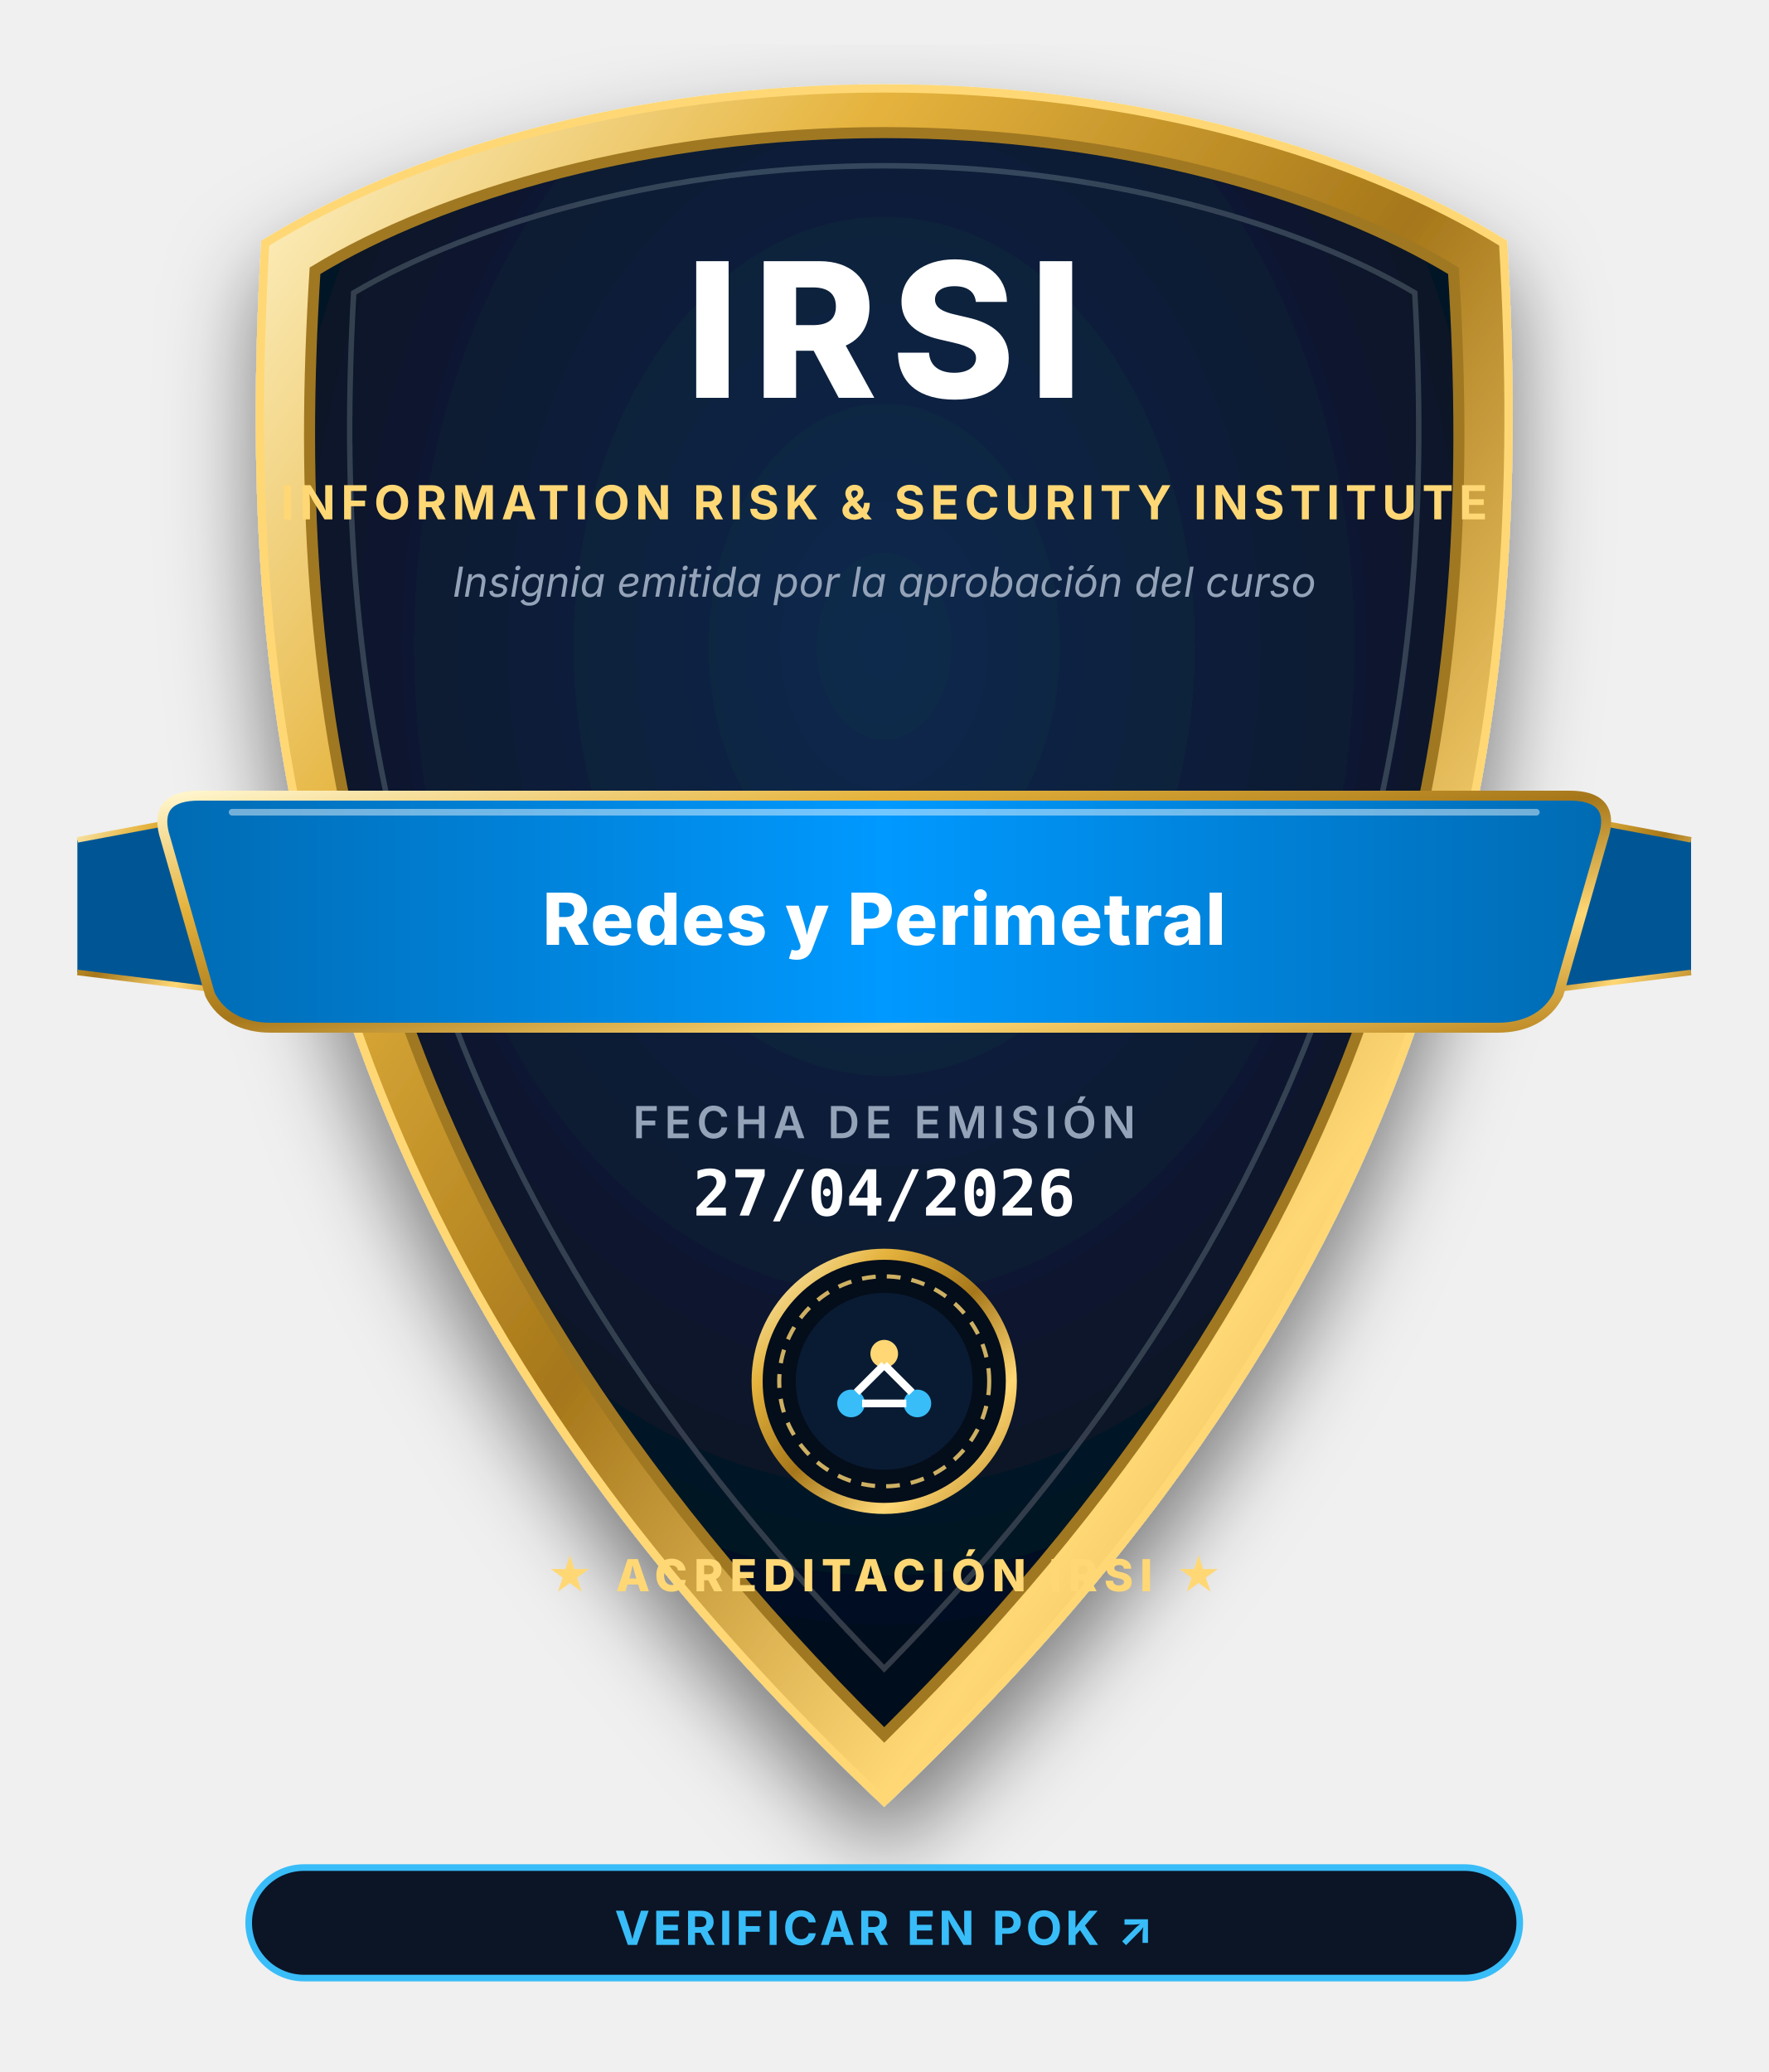
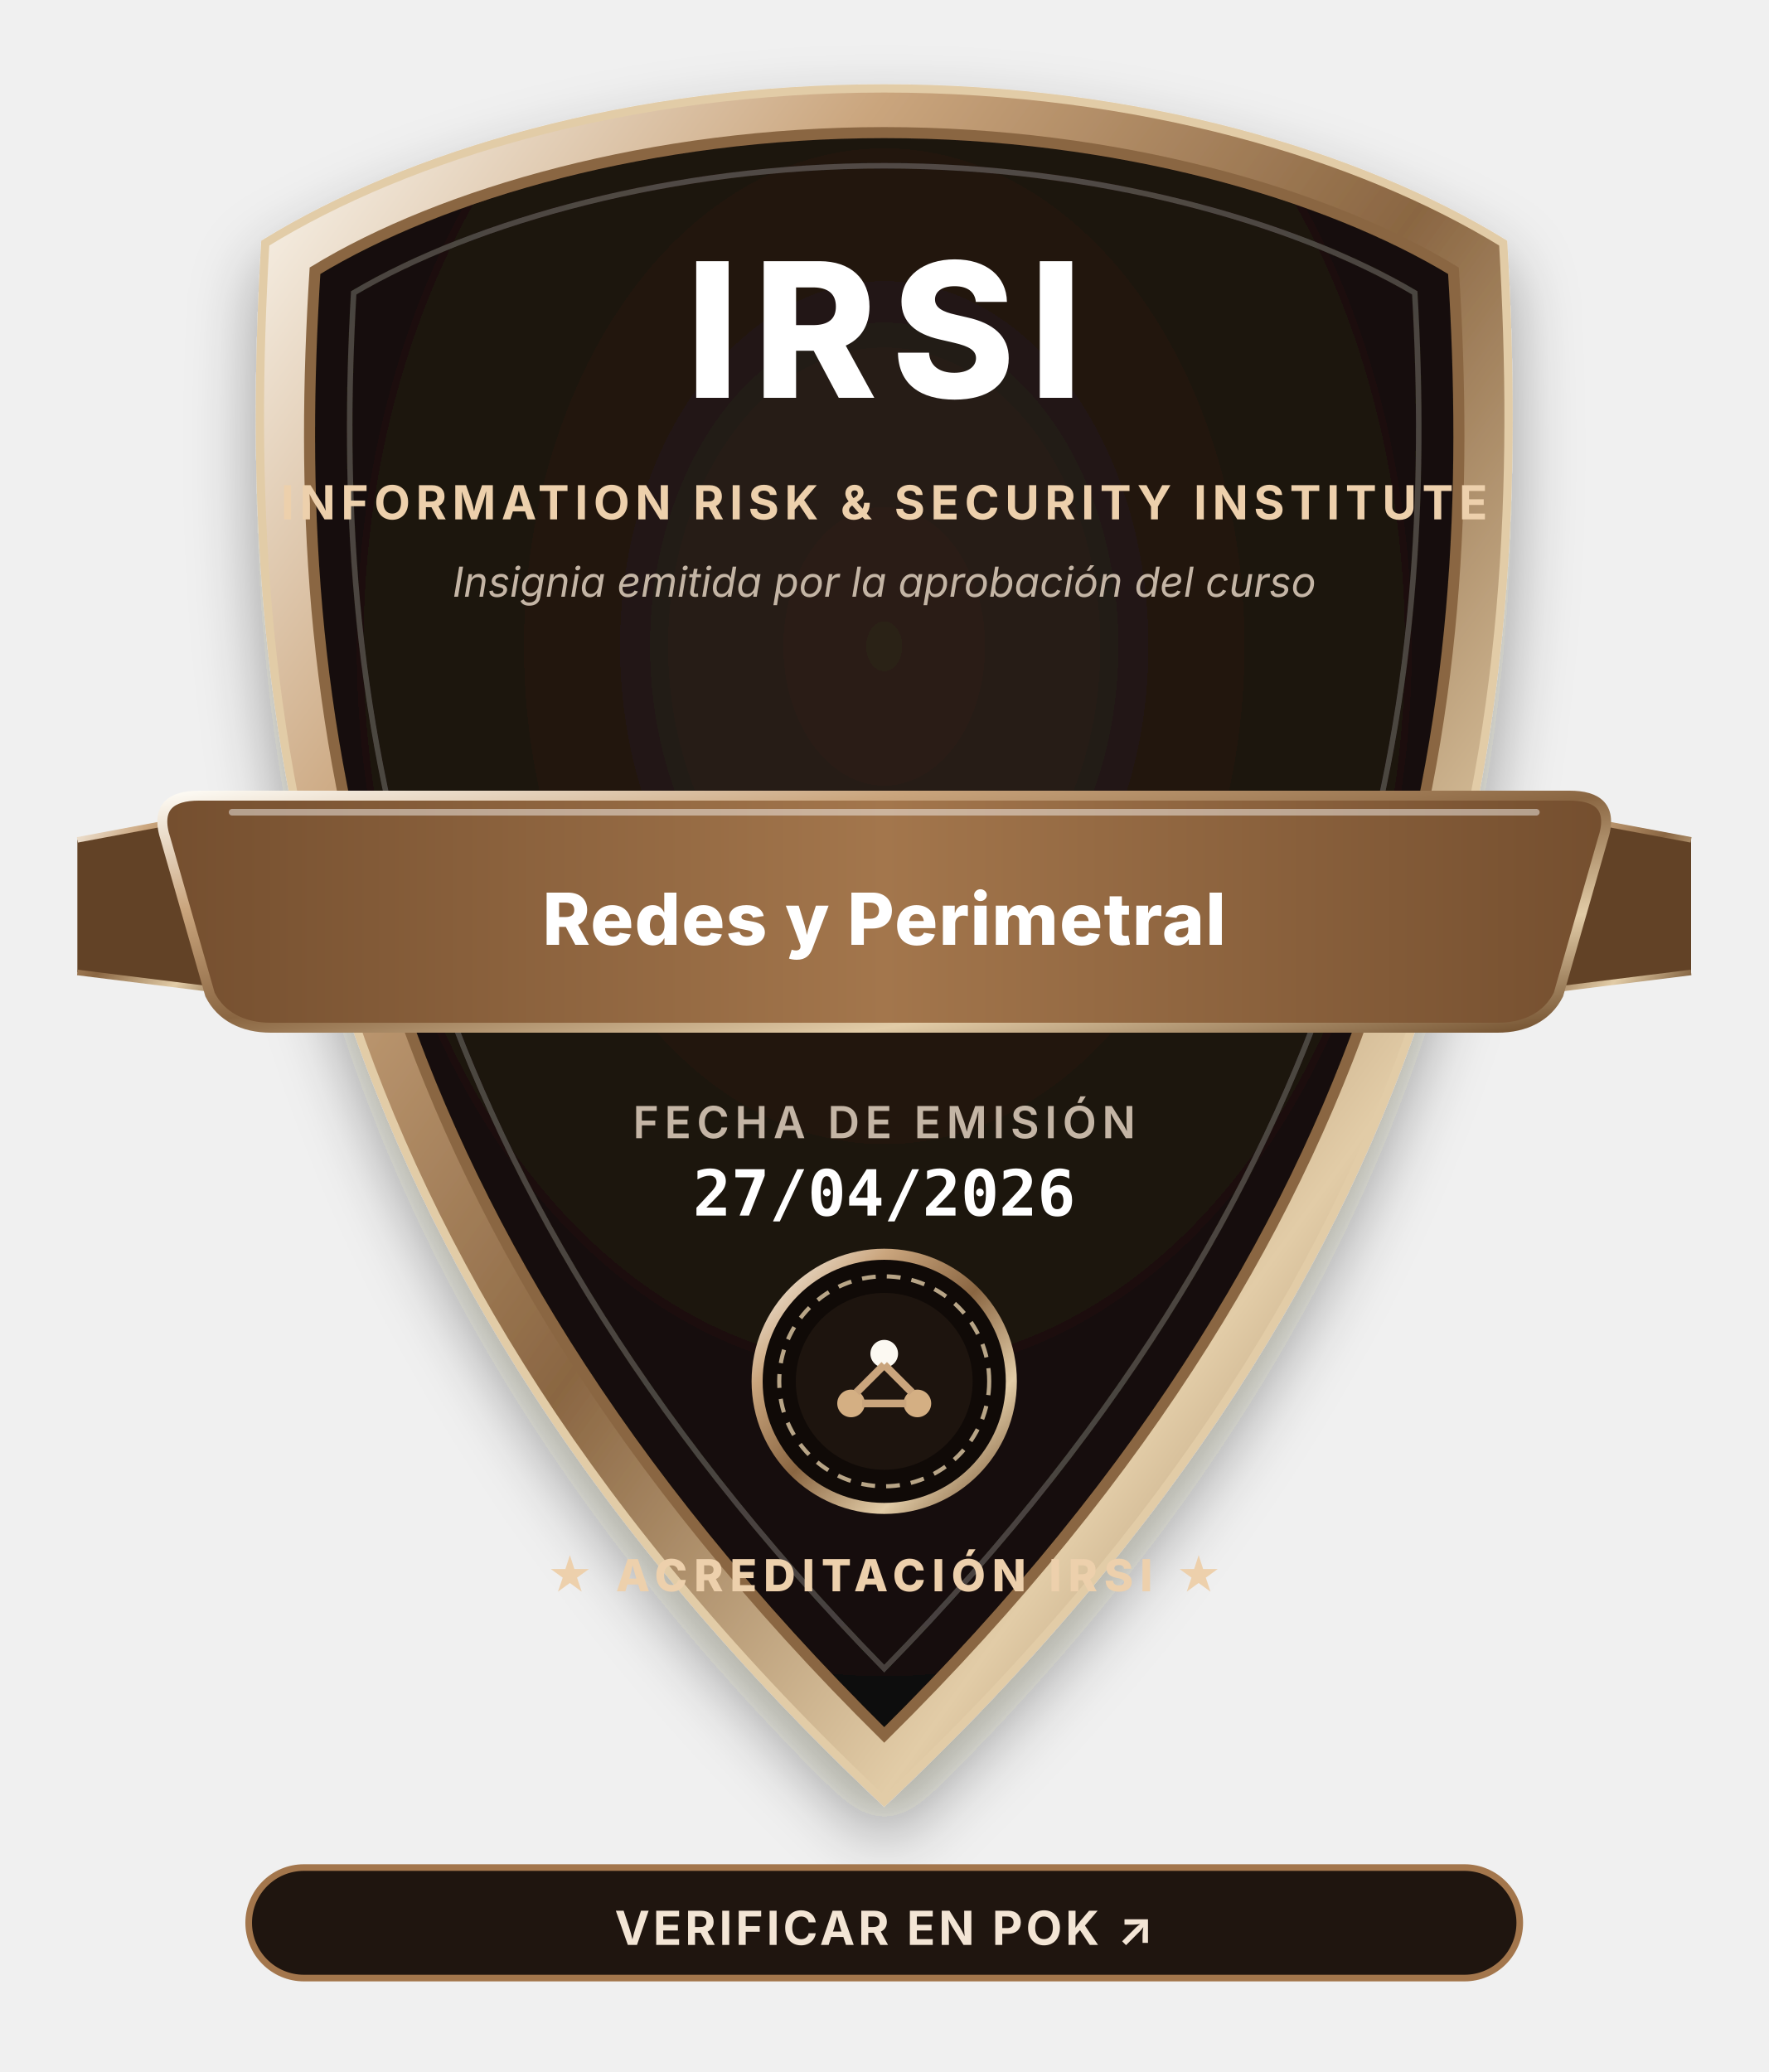
<svg xmlns="http://www.w3.org/2000/svg" viewBox="0 0 320 375" width="320" height="375">
  <defs>
    <linearGradient id="goldGrad_badge_redes" x1="0%" y1="0%" x2="100%" y2="100%">
-       <stop offset="0%" stop-color="#fff5cc" />
-       <stop offset="25%" stop-color="#e5b33d" />
-       <stop offset="50%" stop-color="#a6771a" />
-       <stop offset="75%" stop-color="#ffd875" />
-       <stop offset="100%" stop-color="#ba8722" />
+       <stop offset="0%" stop-color="#fcf9f2" />
+       <stop offset="25%" stop-color="#caa57d" />
+       <stop offset="50%" stop-color="#8a6642" />
+       <stop offset="75%" stop-color="#e2cca7" />
+       <stop offset="100%" stop-color="#6e4b29" />
    </linearGradient>
    <radialGradient id="shieldBg_badge_redes" cx="50%" cy="32%" r="68%">
-       <stop offset="0%" stop-color="#0f2b4e" />
-       <stop offset="55%" stop-color="#091b33" />
-       <stop offset="100%" stop-color="#040d1a" />
+       <stop offset="0%" stop-color="#2c2017" />
+       <stop offset="55%" stop-color="#1d140e" />
+       <stop offset="100%" stop-color="#100a07" />
    </radialGradient>
    <linearGradient id="ribbonGrad_badge_redes" x1="0%" y1="0%" x2="100%" y2="0%">
-       <stop offset="0%" stop-color="#006bb3" />
-       <stop offset="50%" stop-color="#0099ff" />
-       <stop offset="100%" stop-color="#006bb3" />
+       <stop offset="0%" stop-color="#754f2f" />
+       <stop offset="50%" stop-color="#a3764c" />
+       <stop offset="100%" stop-color="#754f2f" />
    </linearGradient>
    <filter id="shadow_badge_redes" x="-10%" y="-10%" width="120%" height="125%">
-       <feDropShadow dx="0" dy="8" stdDeviation="8" flood-color="#000000" flood-opacity="0.5" />
+       <feDropShadow dx="0" dy="6" stdDeviation="6" flood-color="#1f140e" flood-opacity="0.35" />
    </filter>
  </defs>
  <g filter="url(#shadow_badge_redes)">
-     <path d="M160,16 C206,16 246,28 272,44 C277,130 266,226 160,326 C54,226 43,130 48,44 C74,28 114,16 160,16 Z" fill="url(#goldGrad_badge_redes)" stroke="#ffd875" stroke-width="1.5" />
-     <path d="M160,24 C202,24 240,35 263,49 C268,128 257,218 160,314 C63,218 52,128 57,49 C80,35 118,24 160,24 Z" fill="url(#shieldBg_badge_redes)" stroke="#a07820" stroke-width="2" />
-     <path d="M160,30 C198,30 234,40 256,53 C260,124 250,210 160,302 C70,210 60,124 64,53 C86,40 122,30 160,30 Z" fill="none" stroke="rgba(255,255,255,0.18)" stroke-width="1" />
+     <path d="M160,16 C206,16 246,28 272,44 C277,130 266,226 160,326 C54,226 43,130 48,44 C74,28 114,16 160,16 Z" fill="url(#goldGrad_badge_redes)" stroke="#e2cca7" stroke-width="1.5" />
+     <path d="M160,24 C202,24 240,35 263,49 C268,128 257,218 160,314 C63,218 52,128 57,49 C80,35 118,24 160,24 Z" fill="url(#shieldBg_badge_redes)" stroke="#8a6642" stroke-width="2" />
+     <path d="M160,30 C198,30 234,40 256,53 C260,124 250,210 160,302 C70,210 60,124 64,53 C86,40 122,30 160,30 Z" fill="none" stroke="rgba(255,255,255,0.22)" stroke-width="1" />
  </g>
  <g transform="translate(160, 72)" text-anchor="middle">
    <text y="0" font-family="'Plus Jakarta Sans', system-ui, -apple-system, sans-serif" font-size="34" font-weight="800" fill="#ffffff" letter-spacing="2.5">IRSI</text>
    <line x1="-54" y1="10" x2="54" y2="10" stroke="url(#goldGrad_badge_redes)" stroke-width="1.5" stroke-linecap="round" />
-     <text y="22" font-family="'Plus Jakarta Sans', system-ui, -apple-system, sans-serif" font-size="8.5" font-weight="700" fill="#ffd875" letter-spacing="1">INFORMATION RISK &amp; SECURITY INSTITUTE</text>
-     <text y="36" font-family="'Plus Jakarta Sans', system-ui, -apple-system, sans-serif" font-size="7.5" font-style="italic" fill="#94a3b8">Insignia emitida por la aprobación del curso</text>
+     <text y="22" font-family="'Plus Jakarta Sans', system-ui, -apple-system, sans-serif" font-size="8.5" font-weight="700" fill="#edd0ac" letter-spacing="1">INFORMATION RISK &amp; SECURITY INSTITUTE</text>
+     <text y="36" font-family="'Plus Jakarta Sans', system-ui, -apple-system, sans-serif" font-size="7.5" font-style="italic" fill="#c4b5a5">Insignia emitida por la aprobación del curso</text>
  </g>
  <g transform="translate(0, 134)">
-     <polygon points="22,38 46,12 46,46" fill="#040d1a" opacity="0.8" />
-     <polygon points="14,18 46,12 46,46 14,42" fill="#006bb3" filter="brightness(0.65)" />
+     <polygon points="22,38 46,12 46,46" fill="#100a07" opacity="0.8" />
+     <polygon points="14,18 46,12 46,46 14,42" fill="#754f2f" filter="brightness(0.7)" />
    <polyline points="14,18 46,12 46,46 14,42" fill="none" stroke="url(#goldGrad_badge_redes)" stroke-width="1" />
-     <polygon points="298,38 274,12 274,46" fill="#040d1a" opacity="0.8" />
-     <polygon points="306,18 274,12 274,46 306,42" fill="#006bb3" filter="brightness(0.65)" />
+     <polygon points="298,38 274,12 274,46" fill="#100a07" opacity="0.8" />
+     <polygon points="306,18 274,12 274,46 306,42" fill="#754f2f" filter="brightness(0.7)" />
    <polyline points="306,18 274,12 274,46 306,42" fill="none" stroke="url(#goldGrad_badge_redes)" stroke-width="1" />
    <path d="M36,10 L284,10 C289,10 292,12 290,18 L282,46 C280,50 276,52 271,52 L49,52 C44,52 40,50 38,46 L30,18 C28,12 31,10 36,10 Z" fill="url(#ribbonGrad_badge_redes)" stroke="url(#goldGrad_badge_redes)" stroke-width="1.8" />
    <line x1="42" y1="13" x2="278" y2="13" stroke="rgba(255,255,255,0.45)" stroke-width="1.2" stroke-linecap="round" />
    <text x="160" y="37" text-anchor="middle" font-family="'Plus Jakarta Sans', system-ui, -apple-system, sans-serif" font-size="13" font-weight="800" fill="#ffffff" letter-spacing="0.2">Redes y Perimetral</text>
  </g>
  <g transform="translate(160, 206)" text-anchor="middle">
-     <text y="0" font-family="'Plus Jakarta Sans', system-ui, -apple-system, sans-serif" font-size="8" font-weight="600" fill="#94a3b8" letter-spacing="1">FECHA DE EMISIÓN</text>
+     <text y="0" font-family="'Plus Jakarta Sans', system-ui, -apple-system, sans-serif" font-size="8" font-weight="600" fill="#c4b5a5" letter-spacing="1">FECHA DE EMISIÓN</text>
    <text y="14" font-family="'JetBrains Mono', monospace" font-size="11.5" font-weight="700" fill="#ffffff">27/04/2026</text>
    <g transform="translate(0, 44)">
-       <circle cx="0" cy="0" r="23" fill="#040d1a" stroke="url(#goldGrad_badge_redes)" stroke-width="2" />
-       <circle cx="0" cy="0" r="19" fill="none" stroke="#ffd875" stroke-width="0.75" stroke-dasharray="2.5,2" opacity="0.8" />
-       <circle cx="0" cy="0" r="16" fill="#091b33" />
-       <circle cx="0" cy="-5" r="2.5" fill="#ffd875" />
-       <circle cx="-6" cy="4" r="2.5" fill="#38bdf8" />
-       <circle cx="6" cy="4" r="2.5" fill="#38bdf8" />
-       <line x1="0" y1="-3" x2="-5" y2="2" stroke="#ffffff" stroke-width="1.4" />
-       <line x1="0" y1="-3" x2="5" y2="2" stroke="#ffffff" stroke-width="1.4" />
-       <line x1="-4" y1="4" x2="4" y2="4" stroke="#ffffff" stroke-width="1.4" />
+       <circle cx="0" cy="0" r="23" fill="#100a07" stroke="url(#goldGrad_badge_redes)" stroke-width="2" />
+       <circle cx="0" cy="0" r="19" fill="none" stroke="#e2cca7" stroke-width="0.75" stroke-dasharray="2.5,2" opacity="0.8" />
+       <circle cx="0" cy="0" r="16" fill="#1d140e" />
+       <circle cx="0" cy="-5" r="2.5" fill="#fcf9f2" />
+       <circle cx="-6" cy="4" r="2.5" fill="#d4af83" />
+       <circle cx="6" cy="4" r="2.5" fill="#d4af83" />
+       <line x1="0" y1="-3" x2="-5" y2="2" stroke="#caa57d" stroke-width="1.4" />
+       <line x1="0" y1="-3" x2="5" y2="2" stroke="#caa57d" stroke-width="1.4" />
+       <line x1="-4" y1="4" x2="4" y2="4" stroke="#caa57d" stroke-width="1.4" />
    </g>
-     <text y="82" font-family="'Plus Jakarta Sans', system-ui, -apple-system, sans-serif" font-size="8" font-weight="800" fill="#ffd875" letter-spacing="1.2">★ ACREDITACIÓN IRSI ★</text>
+     <text y="82" font-family="'Plus Jakarta Sans', system-ui, -apple-system, sans-serif" font-size="8" font-weight="800" fill="#edd0ac" letter-spacing="1.2">★ ACREDITACIÓN IRSI ★</text>
  </g>
  <g transform="translate(160, 348)">
-     <rect x="-115" y="-10" width="230" height="20" rx="10" fill="#0b1526" stroke="#38bdf8" stroke-width="1.2" />
-     <text text-anchor="middle" y="4" font-family="'Plus Jakarta Sans', system-ui, -apple-system, sans-serif" font-size="8.5" font-weight="700" fill="#38bdf8" letter-spacing="0.6">VERIFICAR EN POK ↗</text>
+     <rect x="-115" y="-10" width="230" height="20" rx="10" fill="#1f150f" stroke="#a3764c" stroke-width="1.2" />
+     <text text-anchor="middle" y="4" font-family="'Plus Jakarta Sans', system-ui, -apple-system, sans-serif" font-size="8.5" font-weight="700" fill="#f3e5d5" letter-spacing="0.6">VERIFICAR EN POK ↗</text>
  </g>
</svg>
